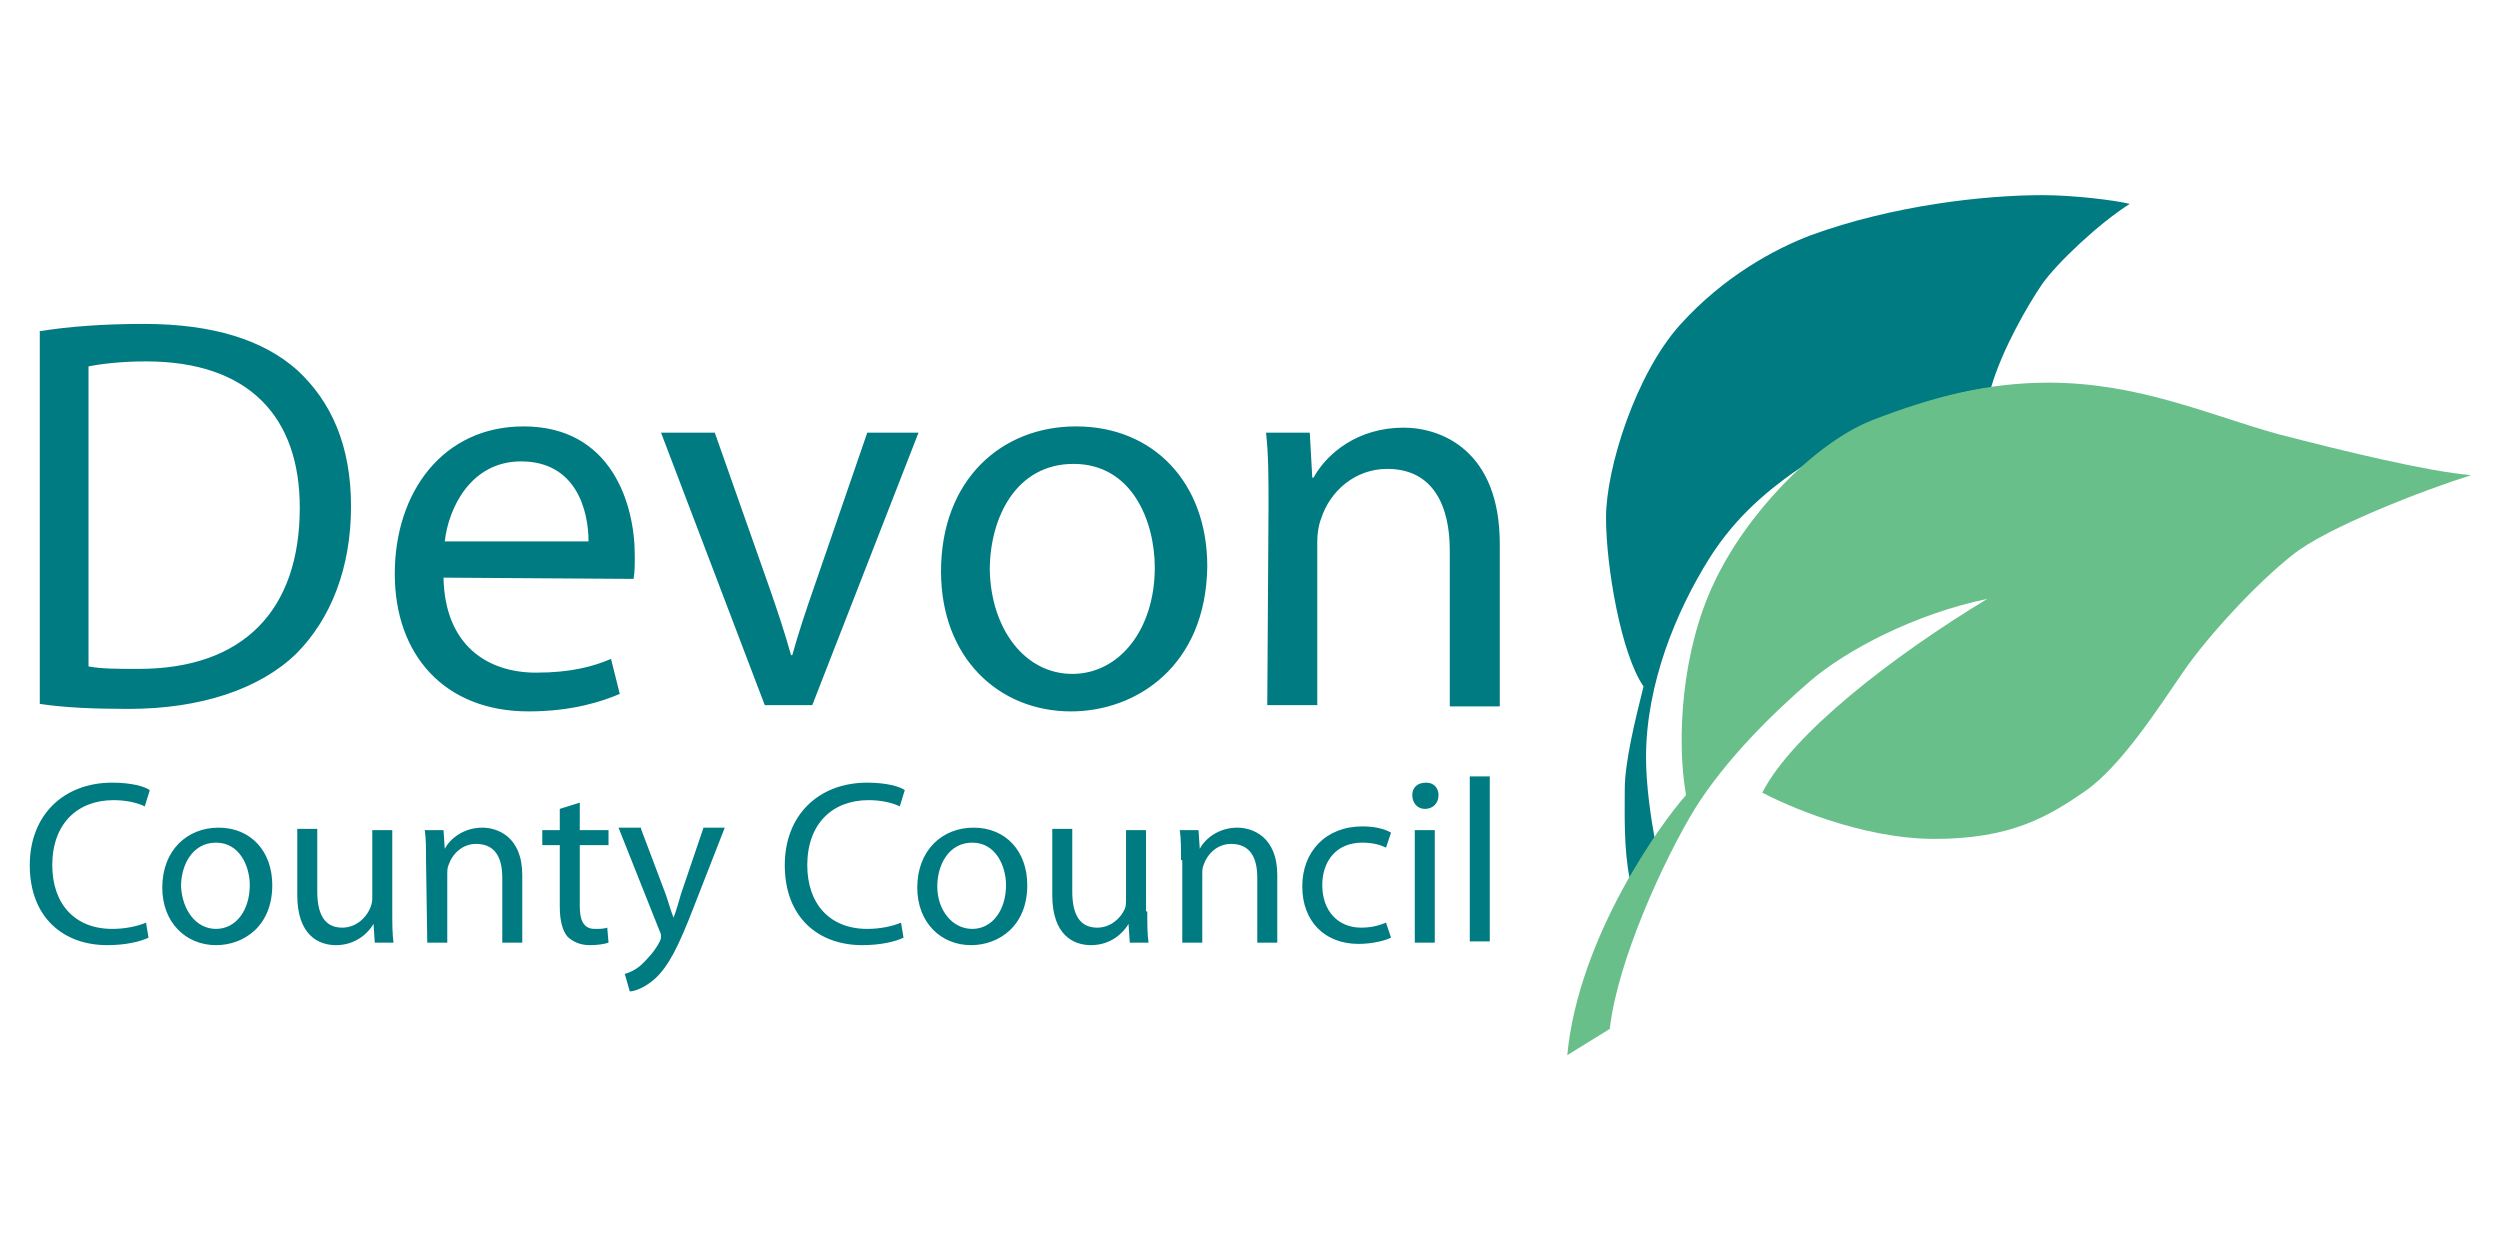
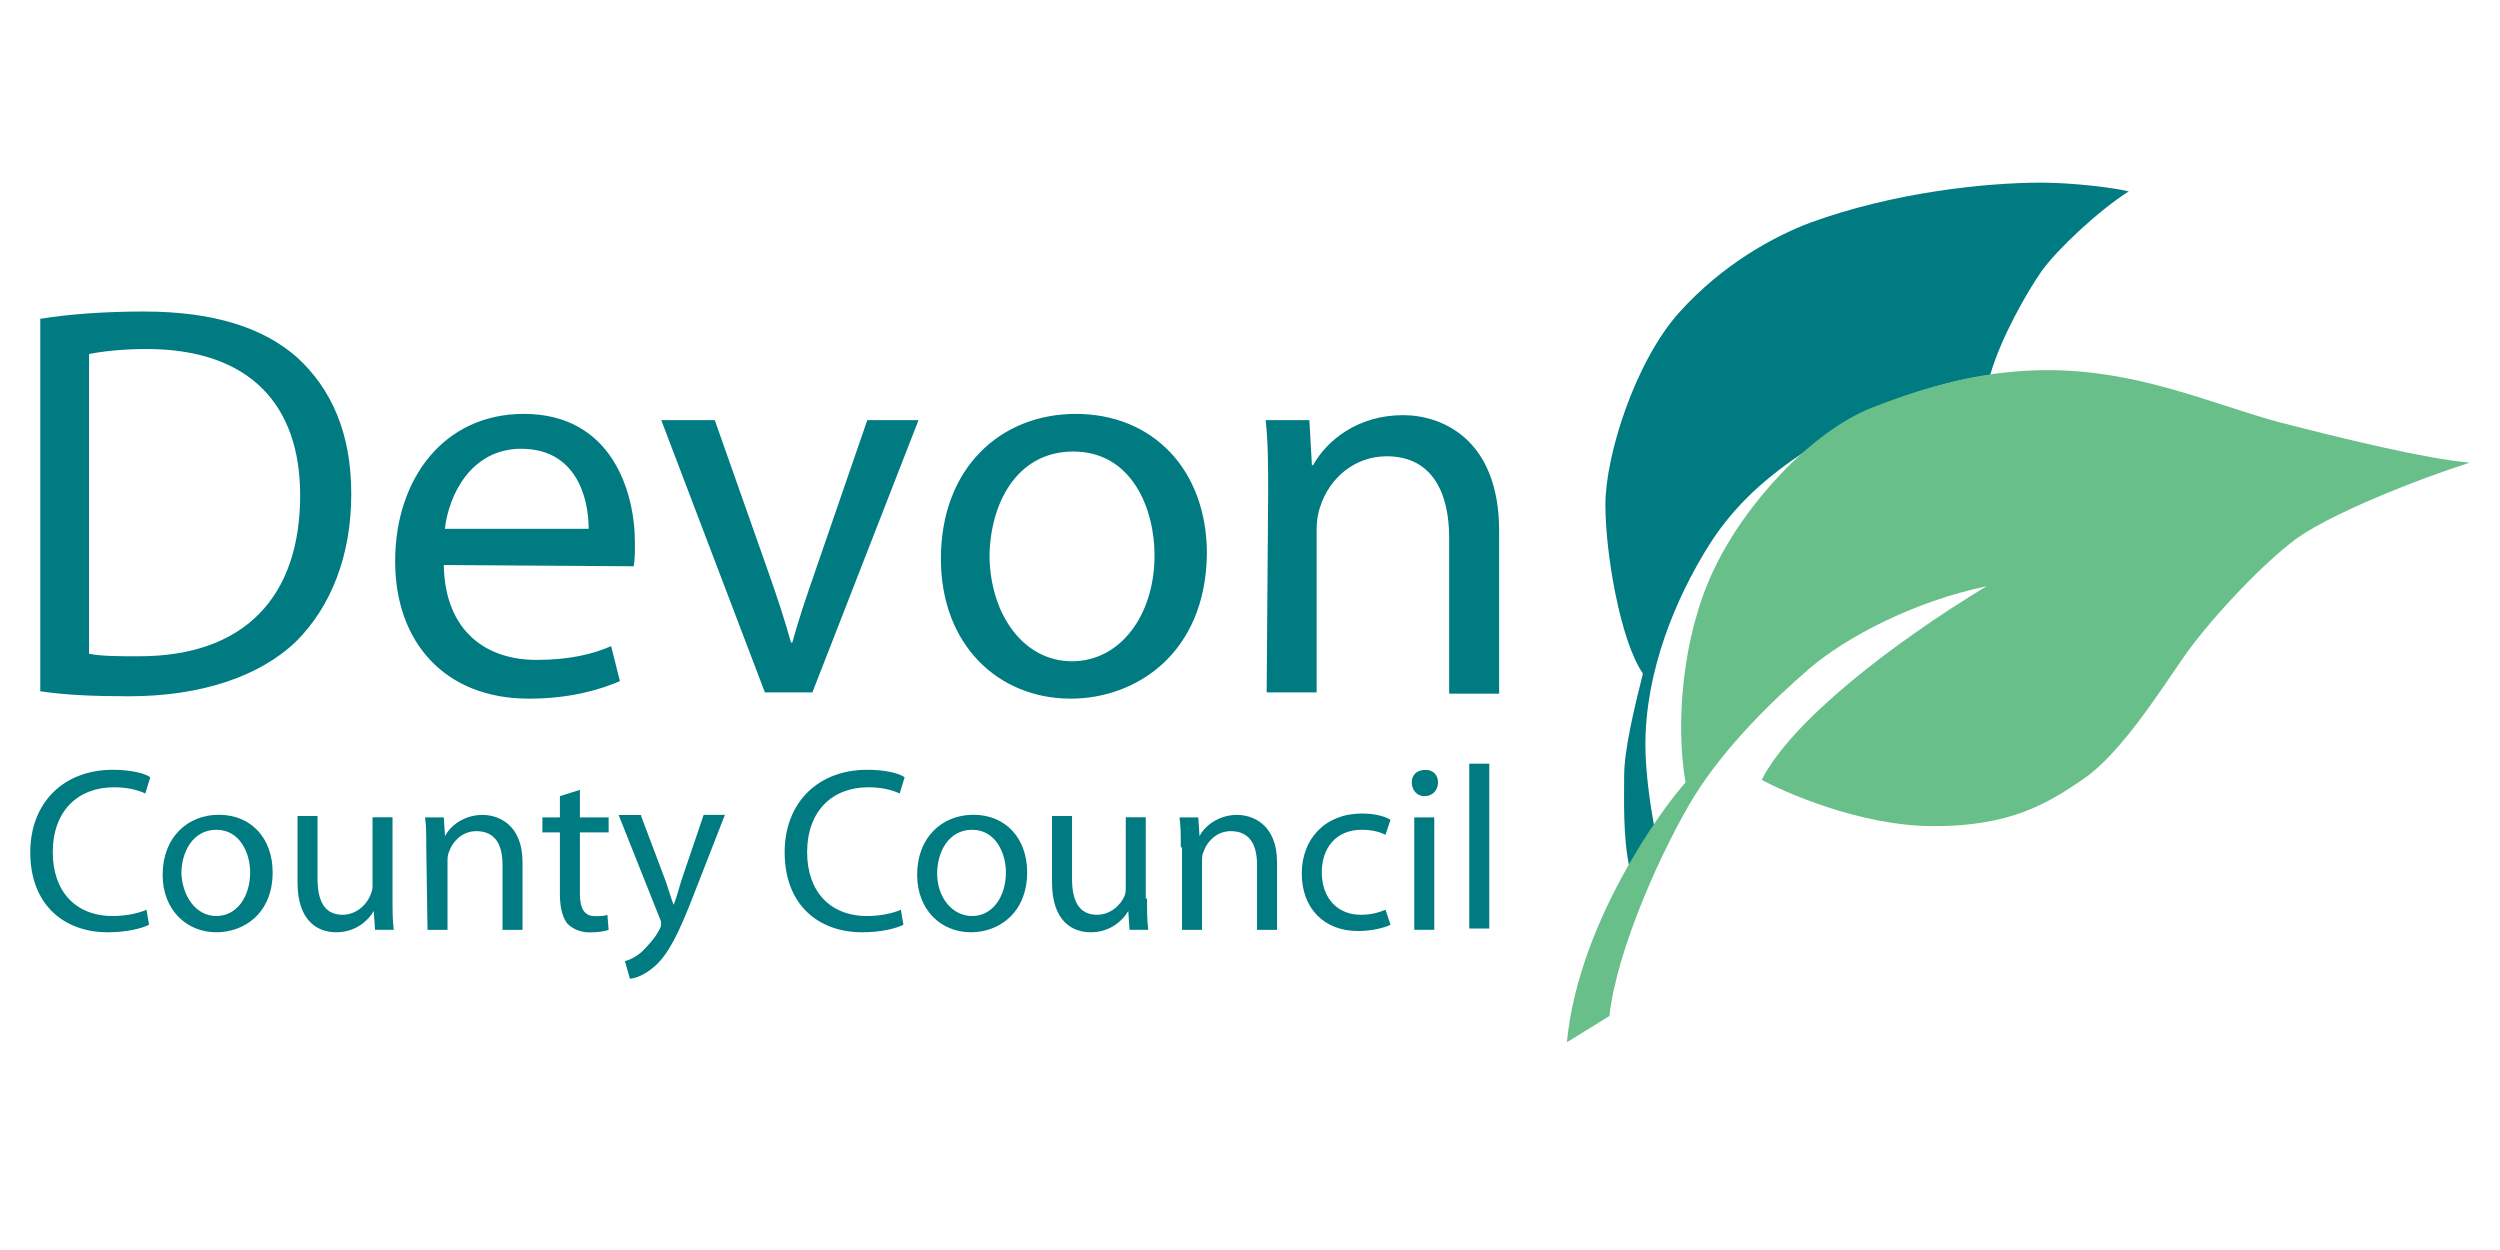
- <svg xmlns="http://www.w3.org/2000/svg" viewBox="0 0 200 100" class="portfolio-client">
+ <svg xmlns="http://www.w3.org/2000/svg" version="1.1" id="Layer_1" class="portfolio-client" x="0px" y="0px" viewBox="0 0 200 100" enable-background="new 0 0 200 100" xml:space="preserve">
  <g transform="translate(-133.118,258.312)">
-     <path fill="#007B82" d="M136.2-231.8c2.4-0.4,5.3-0.6,8.4-0.6c5.6,0,9.6,1.3,12.3,3.7c2.7,2.5,4.3,6,4.3,10.9 c0,4.9-1.6,9-4.4,11.8c-2.9,2.8-7.6,4.4-13.4,4.4c-2.8,0-5.1-0.1-7.1-0.4V-231.8z M140.2-205c1,0.2,2.4,0.2,4,0.2 c8.4,0,12.9-4.7,12.9-12.9c0-7.2-4-11.7-12.3-11.7c-2,0-3.6,0.2-4.6,0.4V-205L140.2-205z M168.6-212.1c0.1,5.4,3.5,7.6,7.4,7.6c2.8,0,4.6-0.5,6-1.1l0.7,2.8c-1.4,0.6-3.8,1.4-7.3,1.4 c-6.7,0-10.7-4.5-10.7-11c0-6.6,3.9-11.8,10.3-11.8c7.1,0,8.9,6.3,8.9,10.3c0,0.8,0,1.4-0.1,1.9L168.6-212.1z M180.2-215 c0-2.5-1-6.4-5.4-6.4c-4,0-5.8,3.7-6.1,6.4H180.2z M190.3-223.7l4.3,12.2c0.7,2,1.3,3.8,1.8,5.6h0.1c0.5-1.8,1.1-3.6,1.8-5.6l4.2-12.2h4.1 l-8.5,21.8h-3.8l-8.3-21.8H190.3L190.3-223.7z M218.8-201.4c-5.8,0-10.4-4.3-10.4-11.2c0-7.3,4.8-11.6,10.8-11.6c6.2,0,10.5,4.5,10.5,11.2 C229.6-205,224-201.4,218.8-201.4L218.8-201.4L218.8-201.4z M218.9-204.4c3.8,0,6.6-3.6,6.6-8.5c0-3.7-1.8-8.3-6.5-8.3 c-4.6,0-6.7,4.3-6.7,8.5C212.4-208,215.1-204.4,218.9-204.4L218.9-204.4z M234.6-217.8c0-2.3,0-4.1-0.2-5.9h3.5l0.2,3.6h0.1c1.1-2,3.6-4,7.2-4c3,0,7.7,1.8,7.7,9.3v13 h-4v-12.5c0-3.5-1.3-6.5-5-6.5c-2.6,0-4.6,1.8-5.3,4c-0.2,0.5-0.3,1.2-0.3,1.8v13.1h-4L234.6-217.8L234.6-217.8z M145-183.3c-0.6,0.3-1.8,0.6-3.3,0.6c-3.5,0-6.2-2.2-6.2-6.4c0-4,2.7-6.6,6.6-6.6 c1.5,0,2.6,0.3,3,0.6l-0.4,1.3c-0.6-0.3-1.5-0.5-2.5-0.5c-2.9,0-4.9,1.9-4.9,5.2c0,3.1,1.8,5.1,4.8,5.1c1,0,2-0.2,2.7-0.5 L145-183.3z M150.4-182.7c-2.4,0-4.3-1.8-4.3-4.6c0-3,2-4.8,4.5-4.8c2.6,0,4.3,1.9,4.3,4.6 C154.9-184.2,152.6-182.7,150.4-182.7L150.4-182.7L150.4-182.7z M150.4-184c1.6,0,2.7-1.5,2.7-3.5c0-1.5-0.8-3.4-2.7-3.4 c-1.9,0-2.8,1.8-2.8,3.5C147.7-185.5,148.8-184,150.4-184L150.4-184z M164.5-185.4c0,0.9,0,1.8,0.1,2.5h-1.5l-0.1-1.5h0c-0.4,0.7-1.4,1.7-3,1.7 c-1.4,0-3.1-0.8-3.1-4v-5.3h1.6v5c0,1.7,0.5,2.9,2,2.9c1.1,0,1.9-0.8,2.2-1.5c0.1-0.2,0.2-0.5,0.2-0.8v-5.5h1.6V-185.4z M167.2-189.5c0-1,0-1.7-0.1-2.4h1.5l0.1,1.5h0c0.4-0.8,1.5-1.7,3-1.7c1.2,0,3.2,0.7,3.2,3.8 v5.4h-1.6v-5.2c0-1.5-0.5-2.7-2.1-2.7c-1.1,0-1.9,0.8-2.2,1.7c-0.1,0.2-0.1,0.5-0.1,0.8v5.4h-1.6L167.2-189.5L167.2-189.5z M179.5-194.1v2.2h2.3v1.2h-2.3v4.9c0,1.1,0.3,1.8,1.2,1.8c0.4,0,0.7,0,1-0.1l0.1,1.2 c-0.3,0.1-0.8,0.2-1.5,0.2c-0.8,0-1.4-0.3-1.8-0.7c-0.4-0.5-0.6-1.3-0.6-2.4v-4.9h-1.4v-1.2h1.4v-1.7L179.5-194.1z M184.4-192l2,5.3c0.2,0.6,0.4,1.3,0.6,1.8h0c0.2-0.5,0.4-1.2,0.6-1.9l1.8-5.3h1.7l-2.5,6.4 c-1.2,3.1-2,4.7-3.1,5.7c-0.8,0.7-1.6,1-2,1l-0.4-1.4c0.4-0.1,1-0.4,1.4-0.8c0.4-0.4,1-1,1.4-1.8c0.1-0.2,0.1-0.3,0.1-0.4 c0-0.1,0-0.2-0.1-0.4l-3.3-8.3H184.4L184.4-192z M205.4-183.3c-0.6,0.3-1.8,0.6-3.3,0.6c-3.5,0-6.2-2.2-6.2-6.4c0-4,2.7-6.6,6.6-6.6 c1.5,0,2.6,0.3,3,0.6l-0.4,1.3c-0.6-0.3-1.5-0.5-2.5-0.5c-2.9,0-4.9,1.9-4.9,5.2c0,3.1,1.8,5.1,4.8,5.1c1,0,2-0.2,2.7-0.5 L205.4-183.3z M210.8-182.7c-2.4,0-4.3-1.8-4.3-4.6c0-3,2-4.8,4.5-4.8c2.6,0,4.3,1.9,4.3,4.6 C215.3-184.2,213-182.7,210.8-182.7L210.8-182.7L210.8-182.7z M210.9-184c1.6,0,2.7-1.5,2.7-3.5c0-1.5-0.8-3.4-2.7-3.4 c-1.9,0-2.8,1.8-2.8,3.5C208.1-185.5,209.3-184,210.9-184L210.9-184z M224.9-185.4c0,0.9,0,1.8,0.1,2.5h-1.5l-0.1-1.5h0c-0.4,0.7-1.4,1.7-3,1.7 c-1.4,0-3.1-0.8-3.1-4v-5.3h1.6v5c0,1.7,0.5,2.9,2,2.9c1.1,0,1.9-0.8,2.2-1.5c0.1-0.2,0.1-0.5,0.1-0.8v-5.5h1.6V-185.4z M227.6-189.5c0-1,0-1.7-0.1-2.4h1.5l0.1,1.5h0c0.4-0.8,1.5-1.7,3-1.7c1.2,0,3.2,0.7,3.2,3.8 v5.4h-1.6v-5.2c0-1.5-0.5-2.7-2.1-2.7c-1.1,0-1.9,0.8-2.2,1.7c-0.1,0.2-0.1,0.5-0.1,0.8v5.4h-1.6V-189.5L227.6-189.5z M244.4-183.3c-0.4,0.2-1.4,0.5-2.6,0.5c-2.7,0-4.5-1.8-4.5-4.6s1.9-4.8,4.8-4.8 c1,0,1.8,0.2,2.3,0.5l-0.4,1.2c-0.4-0.2-1-0.4-1.9-0.4c-2.1,0-3.2,1.5-3.2,3.4c0,2.1,1.3,3.4,3.1,3.4c0.9,0,1.5-0.2,2-0.4 L244.4-183.3z M247.1-193.6c-0.6,0-1-0.5-1-1.1s0.4-1,1.1-1s1,0.5,1,1C248.2-194.1,247.8-193.6,247.1-193.6 L247.1-193.6z M246.3-182.9v-9h1.6v9H246.3z M250.7-196.2h1.6v13.2h-1.6V-196.2z M263.1-195.2c0,1.8-0.1,4.8,0.4,7.2c0.7-1.2,1.4-2.3,2-3.2c-0.3-1.6-0.7-4.3-0.7-6.5 c0-5.9,2.4-11.7,5.1-16c2.1-3.3,4.7-5.5,7.7-7.5c1.7-1.5,3.6-2.7,5.3-3.4c3.3-1.3,6.4-2.3,9.5-2.7c0.9-3.1,3-6.7,4.1-8.3 c1.2-1.7,4.6-4.9,7-6.4c-1.2-0.3-4.5-0.7-7-0.7c-4.6,0-11.9,0.8-18.5,3.2c-2.9,1.1-7,3.3-10.5,7.2c-3.5,3.9-5.9,11.4-5.9,15.4 c0,3.9,1.2,10.9,3,13.5C263.9-200.6,263.1-197.3,263.1-195.2z" />
-     <path id="path49" fill="#68BF8A" d="M297-227.7c7.2,0,12.9,2.6,18.3,4.1c5.4,1.4,12,3,15.5,3.3c-3.8,1.2-11.6,4.2-14.3,6.4 c-2.8,2.2-6.7,6.4-8.7,9.3c-2,2.9-5,7.6-7.9,9.6c-2.9,2-5.9,3.8-12,3.8c-6,0-12.1-2.8-13.8-3.7c2.4-4.7,10.4-10.9,18-15.5 c-5.8,1.2-11.3,4.1-14.2,6.6c-2.9,2.5-6.7,6.2-9.2,10.2c-2.5,4.1-6.2,12.2-6.8,17.6l-3.4,2.1c0.9-9.5,7.6-18.7,9.5-20.8 c-0.8-4.6-0.3-11.6,2.2-16.9c2.5-5.4,7.9-11.2,12.7-13.1C287.8-226.6,292.2-227.7,297-227.7z" />
+     <path fill="#007B82" d="M136.24-232.79c2.4-0.4,5.3-0.6,8.39-0.6c5.6,0,9.59,1.3,12.29,3.7c2.7,2.5,4.3,6,4.3,10.89   c0,4.9-1.6,8.99-4.4,11.79c-2.9,2.8-7.59,4.4-13.39,4.4c-2.8,0-5.1-0.1-7.09-0.4v-29.78H136.24z M140.24-206.01   c1,0.2,2.4,0.2,4,0.2c8.39,0,12.89-4.7,12.89-12.89c0-7.19-4-11.69-12.29-11.69c-2,0-3.6,0.2-4.6,0.4L140.24-206.01L140.24-206.01z    M168.62-213.11c0.1,5.4,3.5,7.59,7.39,7.59c2.8,0,4.6-0.5,6-1.1l0.7,2.8c-1.4,0.6-3.8,1.4-7.29,1.4c-6.7,0-10.69-4.5-10.69-10.99   c0-6.6,3.9-11.79,10.29-11.79c7.09,0,8.89,6.3,8.89,10.29c0,0.8,0,1.4-0.1,1.9L168.62-213.11z M180.21-216.01c0-2.5-1-6.4-5.4-6.4   c-4,0-5.8,3.7-6.1,6.4H180.21z M190.3-224.7l4.3,12.19c0.7,2,1.3,3.8,1.8,5.6h0.1c0.5-1.8,1.1-3.6,1.8-5.6l4.2-12.19h4.1   l-8.49,21.78h-3.8l-8.29-21.78H190.3L190.3-224.7z M218.78-202.42c-5.8,0-10.39-4.3-10.39-11.19c0-7.29,4.8-11.59,10.79-11.59   c6.2,0,10.49,4.5,10.49,11.19C229.57-206.01,223.98-202.42,218.78-202.42L218.78-202.42L218.78-202.42z M218.88-205.41   c3.8,0,6.6-3.6,6.6-8.49c0-3.7-1.8-8.29-6.5-8.29c-4.6,0-6.7,4.3-6.7,8.49C212.39-209.01,215.08-205.41,218.88-205.41   L218.88-205.41z M234.57-218.8c0-2.3,0-4.1-0.2-5.9h3.5l0.2,3.6h0.1c1.1-2,3.6-4,7.19-4c3,0,7.69,1.8,7.69,9.29v12.99h-4v-12.49   c0-3.5-1.3-6.5-5-6.5c-2.6,0-4.6,1.8-5.3,4c-0.2,0.5-0.3,1.2-0.3,1.8v13.09h-4L234.57-218.8L234.57-218.8z M145.04-184.33   c-0.6,0.3-1.8,0.6-3.3,0.6c-3.5,0-6.2-2.2-6.2-6.4c0-4,2.7-6.6,6.6-6.6c1.5,0,2.6,0.3,3,0.6l-0.4,1.3c-0.6-0.3-1.5-0.5-2.5-0.5   c-2.9,0-4.9,1.9-4.9,5.2c0,3.1,1.8,5.1,4.8,5.1c1,0,2-0.2,2.7-0.5L145.04-184.33z M150.43-183.73c-2.4,0-4.3-1.8-4.3-4.6   c0-3,2-4.8,4.5-4.8c2.6,0,4.3,1.9,4.3,4.6C154.93-185.23,152.63-183.73,150.43-183.73L150.43-183.73L150.43-183.73z M150.43-185.03   c1.6,0,2.7-1.5,2.7-3.5c0-1.5-0.8-3.4-2.7-3.4s-2.8,1.8-2.8,3.5C147.73-186.53,148.83-185.03,150.43-185.03L150.43-185.03z    M164.52-186.43c0,0.9,0,1.8,0.1,2.5h-1.5l-0.1-1.5l0,0c-0.4,0.7-1.4,1.7-3,1.7c-1.4,0-3.1-0.8-3.1-4v-5.3h1.6v5   c0,1.7,0.5,2.9,2,2.9c1.1,0,1.9-0.8,2.2-1.5c0.1-0.2,0.2-0.5,0.2-0.8v-5.5h1.6V-186.43z M167.22-190.52c0-1,0-1.7-0.1-2.4h1.5   l0.1,1.5l0,0c0.4-0.8,1.5-1.7,3-1.7c1.2,0,3.2,0.7,3.2,3.8v5.4h-1.6v-5.2c0-1.5-0.5-2.7-2.1-2.7c-1.1,0-1.9,0.8-2.2,1.7   c-0.1,0.2-0.1,0.5-0.1,0.8v5.4h-1.6L167.22-190.52L167.22-190.52z M179.51-195.12v2.2h2.3v1.2h-2.3v4.9c0,1.1,0.3,1.8,1.2,1.8   c0.4,0,0.7,0,1-0.1l0.1,1.2c-0.3,0.1-0.8,0.2-1.5,0.2c-0.8,0-1.4-0.3-1.8-0.7c-0.4-0.5-0.6-1.3-0.6-2.4v-4.9h-1.4v-1.2h1.4v-1.7   L179.51-195.12z M184.41-193.02l2,5.3c0.2,0.6,0.4,1.3,0.6,1.8l0,0c0.2-0.5,0.4-1.2,0.6-1.9l1.8-5.3h1.7l-2.5,6.4   c-1.2,3.1-2,4.7-3.1,5.7c-0.8,0.7-1.6,1-2,1l-0.4-1.4c0.4-0.1,1-0.4,1.4-0.8c0.4-0.4,1-1,1.4-1.8c0.1-0.2,0.1-0.3,0.1-0.4   c0-0.1,0-0.2-0.1-0.4l-3.3-8.29h1.8V-193.02z M205.39-184.33c-0.6,0.3-1.8,0.6-3.3,0.6c-3.5,0-6.2-2.2-6.2-6.4c0-4,2.7-6.6,6.6-6.6   c1.5,0,2.6,0.3,3,0.6l-0.4,1.3c-0.6-0.3-1.5-0.5-2.5-0.5c-2.9,0-4.9,1.9-4.9,5.2c0,3.1,1.8,5.1,4.8,5.1c1,0,2-0.2,2.7-0.5   L205.39-184.33z M210.79-183.73c-2.4,0-4.3-1.8-4.3-4.6c0-3,2-4.8,4.5-4.8c2.6,0,4.3,1.9,4.3,4.6   C215.28-185.23,212.99-183.73,210.79-183.73L210.79-183.73L210.79-183.73z M210.89-185.03c1.6,0,2.7-1.5,2.7-3.5   c0-1.5-0.8-3.4-2.7-3.4s-2.8,1.8-2.8,3.5C208.09-186.53,209.29-185.03,210.89-185.03L210.89-185.03z M224.88-186.43   c0,0.9,0,1.8,0.1,2.5h-1.5l-0.1-1.5l0,0c-0.4,0.7-1.4,1.7-3,1.7c-1.4,0-3.1-0.8-3.1-4v-5.3h1.6v5c0,1.7,0.5,2.9,2,2.9   c1.1,0,1.9-0.8,2.2-1.5c0.1-0.2,0.1-0.5,0.1-0.8v-5.5h1.6v6.5H224.88z M227.58-190.52c0-1,0-1.7-0.1-2.4h1.5l0.1,1.5l0,0   c0.4-0.8,1.5-1.7,3-1.7c1.2,0,3.2,0.7,3.2,3.8v5.4h-1.6v-5.2c0-1.5-0.5-2.7-2.1-2.7c-1.1,0-1.9,0.8-2.2,1.7   c-0.1,0.2-0.1,0.5-0.1,0.8v5.4h-1.6v-6.6H227.58z M244.36-184.33c-0.4,0.2-1.4,0.5-2.6,0.5c-2.7,0-4.5-1.8-4.5-4.6   c0-2.8,1.9-4.8,4.8-4.8c1,0,1.8,0.2,2.3,0.5l-0.4,1.2c-0.4-0.2-1-0.4-1.9-0.4c-2.1,0-3.2,1.5-3.2,3.4c0,2.1,1.3,3.4,3.1,3.4   c0.9,0,1.5-0.2,2-0.4L244.36-184.33z M247.06-194.62c-0.6,0-1-0.5-1-1.1s0.4-1,1.1-1s1,0.5,1,1   C248.16-195.12,247.76-194.62,247.06-194.62L247.06-194.62z M246.26-183.93v-8.99h1.6v8.99H246.26z M250.66-197.22h1.6v13.19h-1.6   V-197.22z M263.05-196.22c0,1.8-0.1,4.8,0.4,7.19c0.7-1.2,1.4-2.3,2-3.2c-0.3-1.6-0.7-4.3-0.7-6.5c0-5.9,2.4-11.69,5.1-15.99   c2.1-3.3,4.7-5.5,7.69-7.49c1.7-1.5,3.6-2.7,5.3-3.4c3.3-1.3,6.4-2.3,9.49-2.7c0.9-3.1,3-6.7,4.1-8.29c1.2-1.7,4.6-4.9,6.99-6.4   c-1.2-0.3-4.5-0.7-6.99-0.7c-4.6,0-11.89,0.8-18.49,3.2c-2.9,1.1-6.99,3.3-10.49,7.19c-3.5,3.9-5.9,11.39-5.9,15.39   c0,3.9,1.2,10.89,3,13.49C263.85-201.62,263.05-198.32,263.05-196.22z" />
+     <path id="path49" fill="#68BF8A" d="M296.92-228.7c7.19,0,12.89,2.6,18.29,4.1c5.4,1.4,11.99,3,15.49,3.3   c-3.8,1.2-11.59,4.2-14.29,6.4c-2.8,2.2-6.7,6.4-8.69,9.29c-2,2.9-5,7.59-7.89,9.59c-2.9,2-5.9,3.8-11.99,3.8   c-6,0-12.09-2.8-13.79-3.7c2.4-4.7,10.39-10.89,17.99-15.49c-5.8,1.2-11.29,4.1-14.19,6.6c-2.9,2.5-6.7,6.2-9.19,10.19   c-2.5,4.1-6.2,12.19-6.79,17.59l-3.4,2.1c0.9-9.49,7.59-18.69,9.49-20.78c-0.8-4.6-0.3-11.59,2.2-16.89   c2.5-5.4,7.89-11.19,12.69-13.09C287.73-227.6,292.13-228.7,296.92-228.7z" />
  </g>
</svg>
